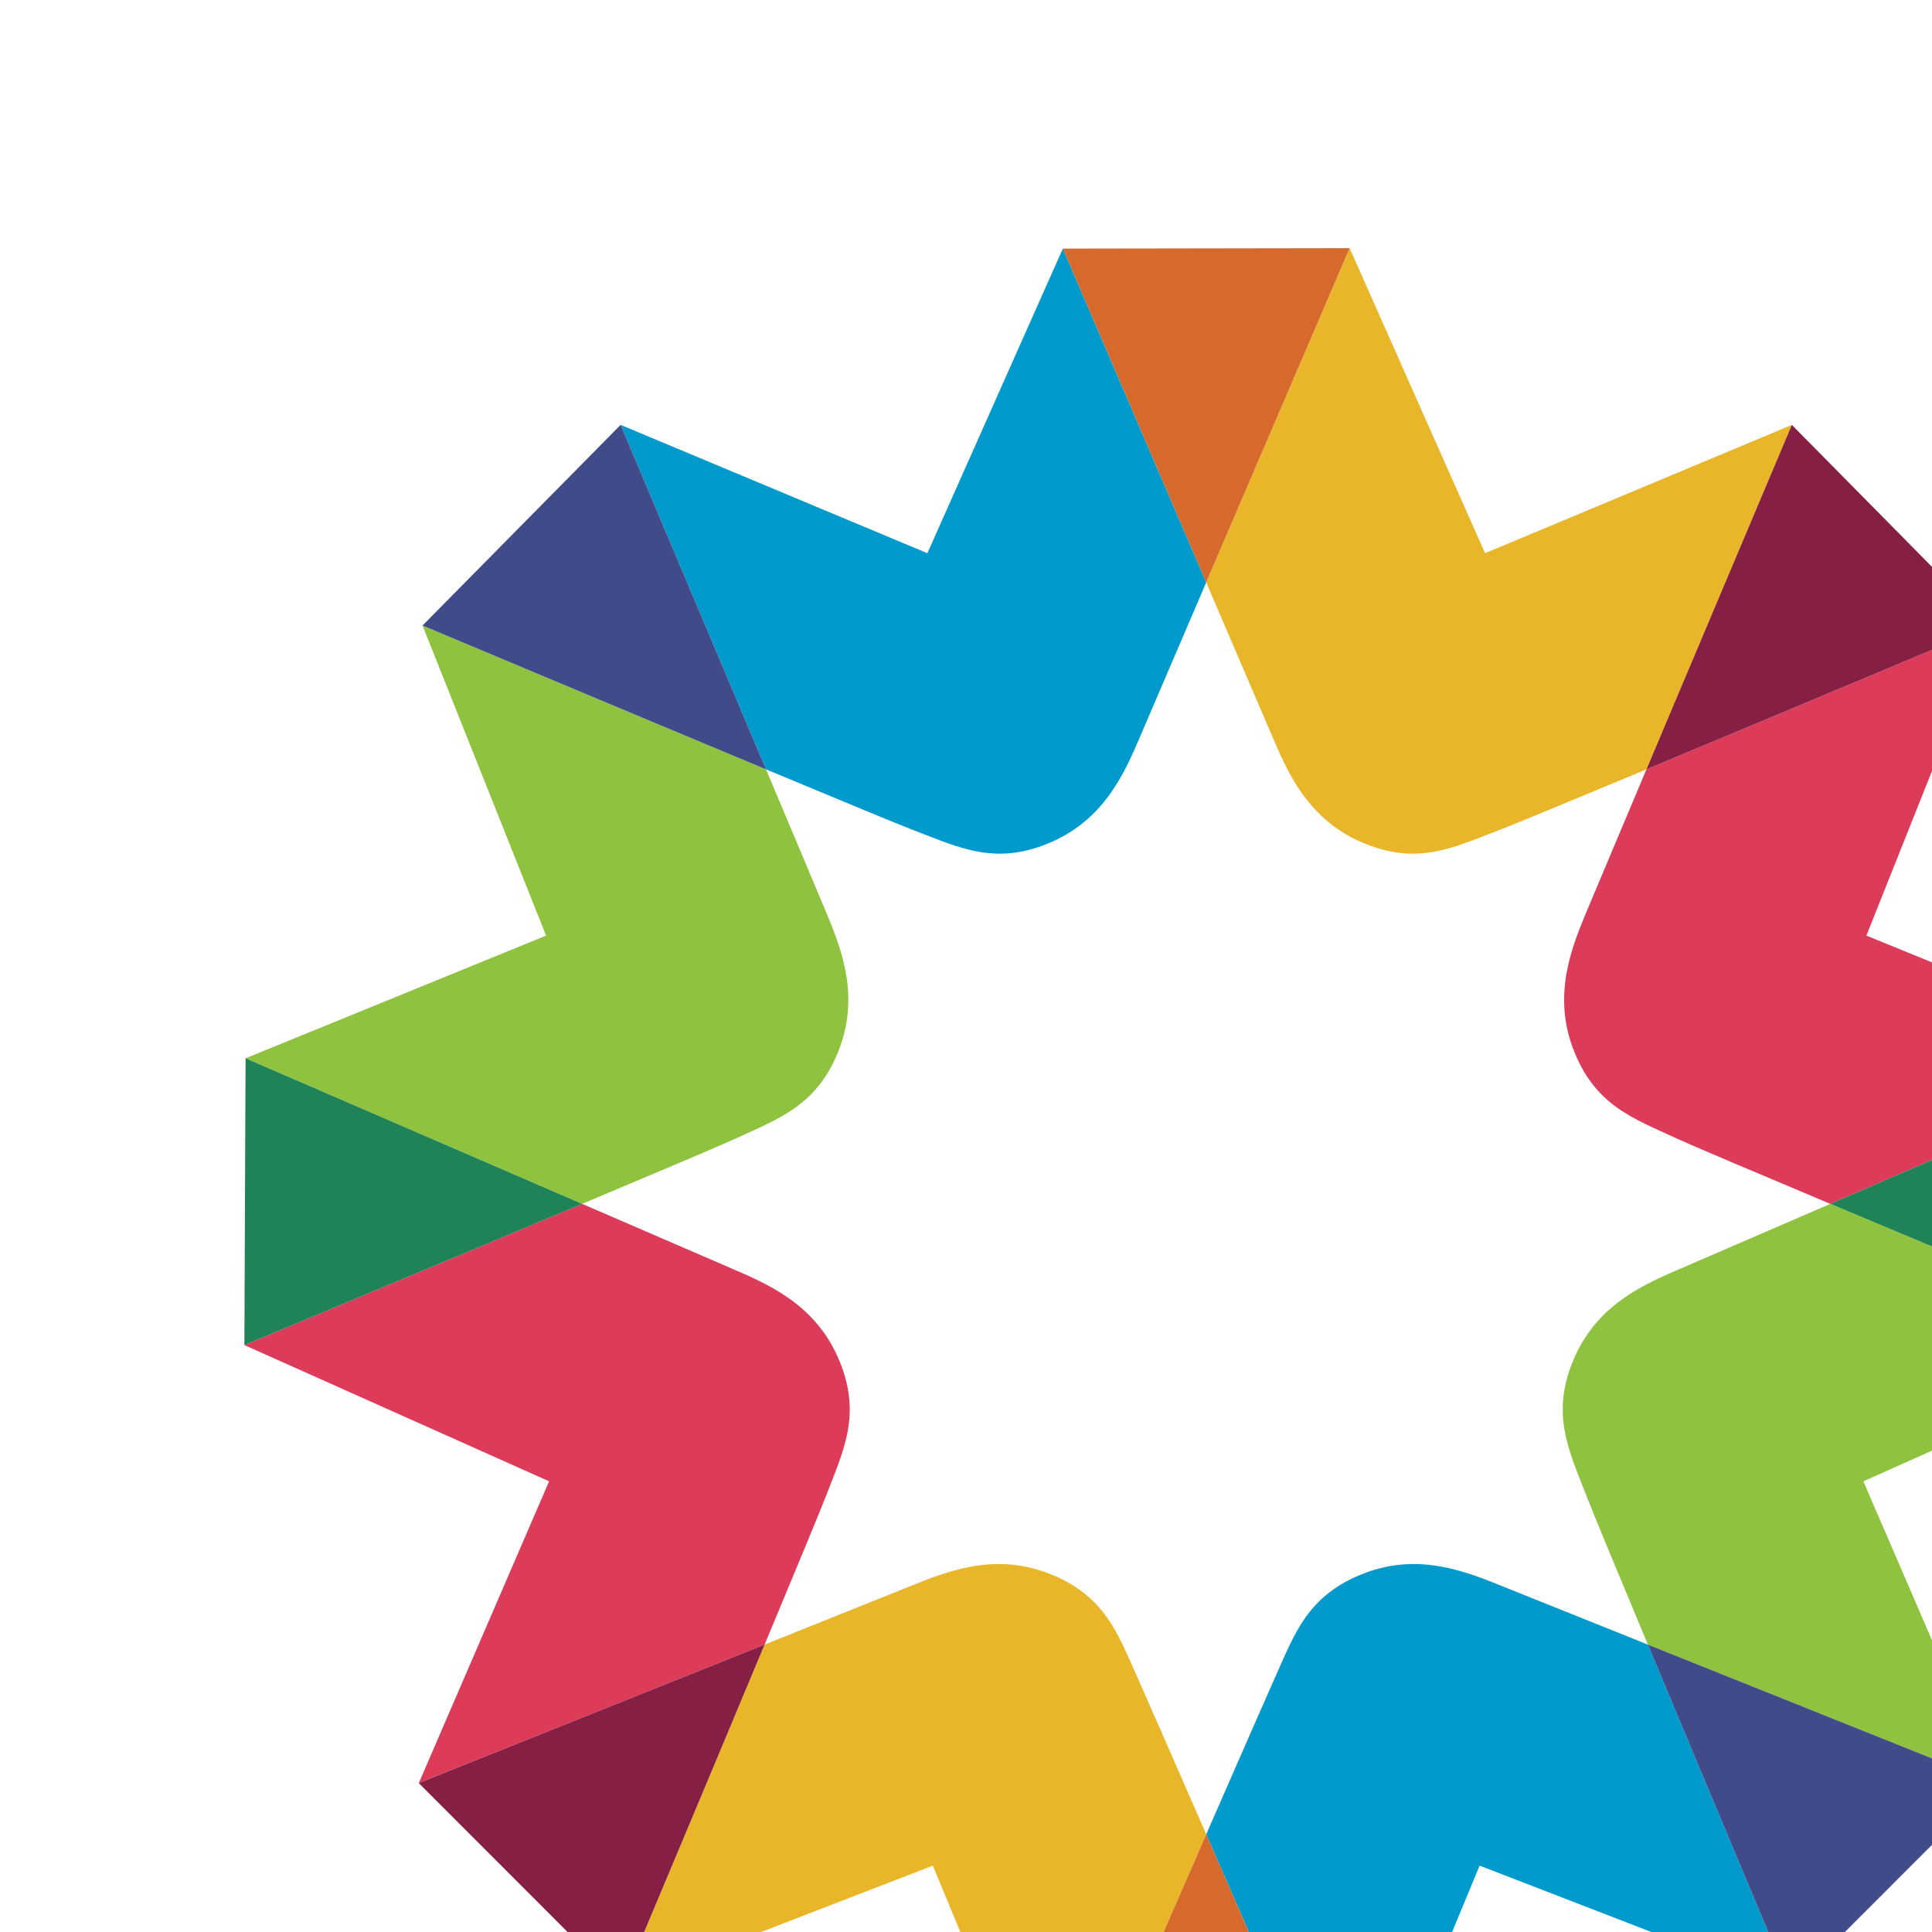
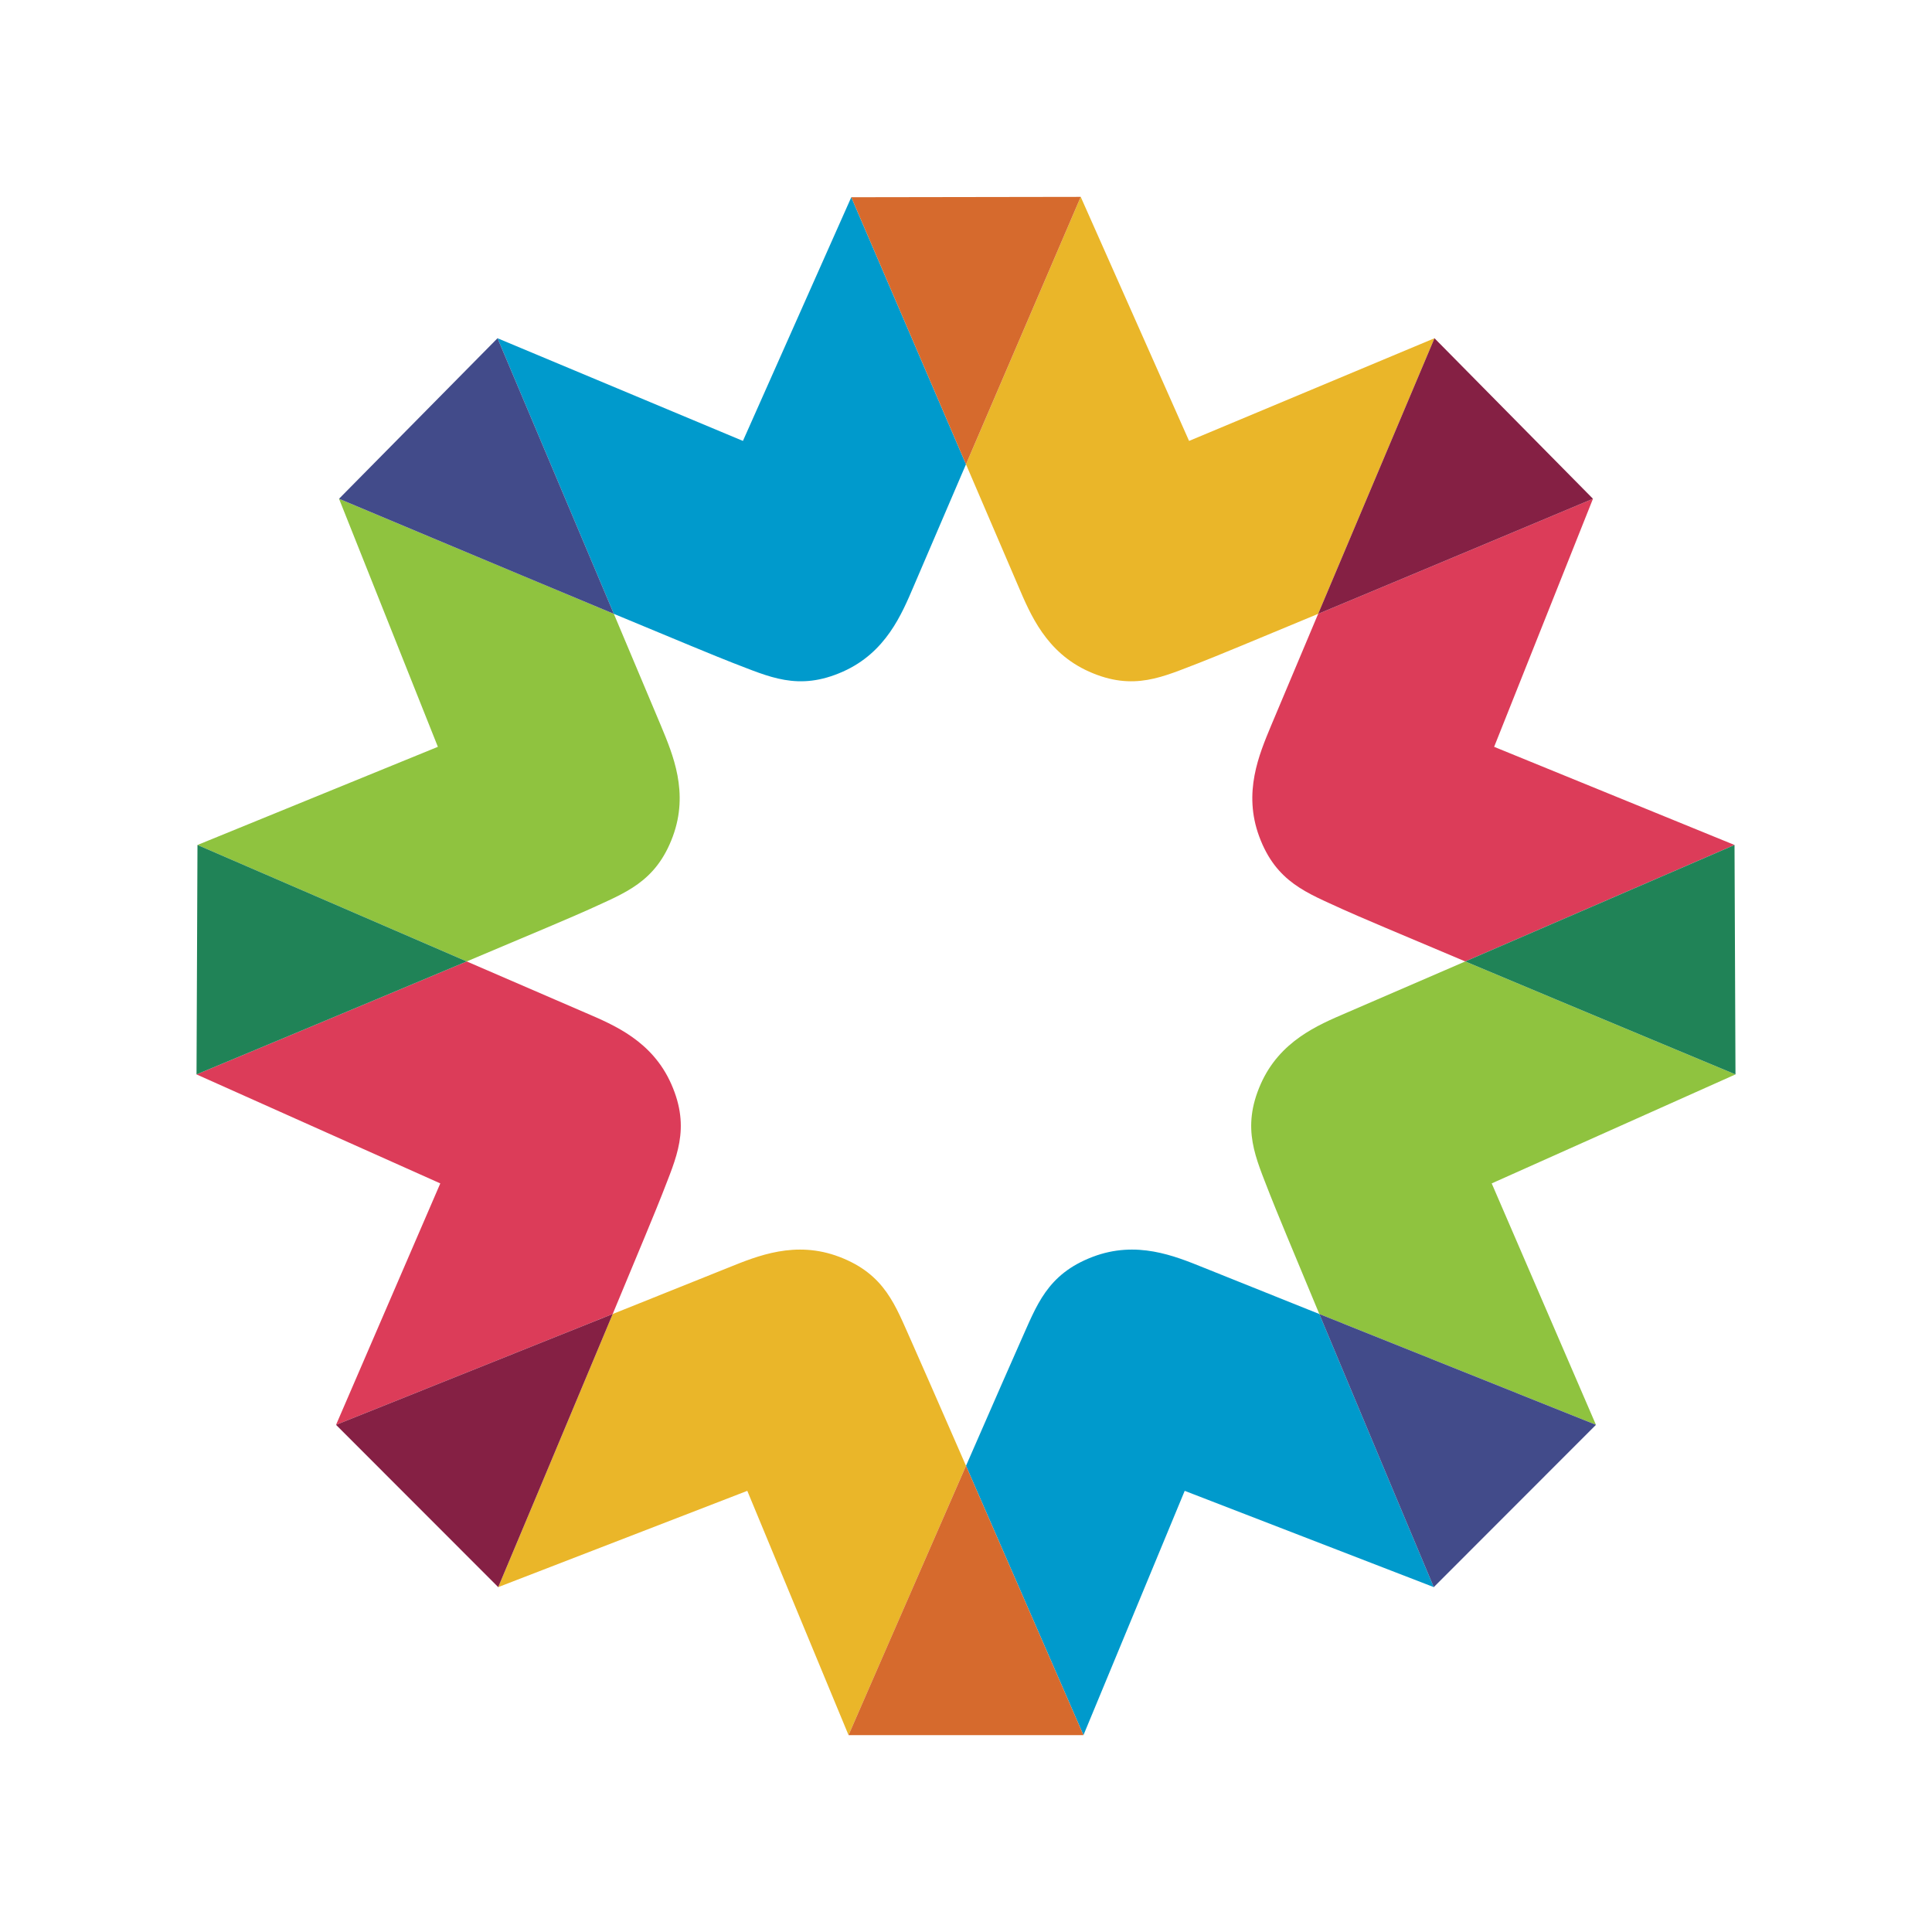
- <svg xmlns="http://www.w3.org/2000/svg" width="512px" height="512px" viewBox="0 0 512 512" version="1.1" style="background: #FFFFFF;">
-   <defs />
-   <g id="Icon" stroke="none" stroke-width="1" fill="none" fill-rule="evenodd">
-     <g id="learners-guild-icon-on-white">
-       <g id="Just-Mark-Color" transform="translate(64, 64)">
-         <g transform="translate(0, 1)">
-           <path d="M294.573,510.331 L328.112,429.41 L410.621,461.301 C410.621,461.301 388.755,409.291 372.703,370.832 C353.228,363.028 337.492,356.722 334.286,355.428 C324.739,351.583 312.157,346.365 297.631,351.896 C282.4,357.699 279.065,368.092 273.783,379.8 C272.09,383.56 264.642,400.566 255.666,421.121 C272.44,459.524 294.573,510.331 294.573,510.331" id="Fill-1" fill="#009ACC" />
-           <path d="M510.564,291.46 C510.564,291.46 459.409,270.153 421.058,254.037 C401.147,262.649 384.899,269.674 381.644,271.074 C372.188,275.142 359.621,280.395 353.317,294.607 C346.71,309.502 351.741,319.192 356.328,331.184 C357.763,334.933 364.468,351.103 372.702,370.832 C411.203,386.257 464.346,407.543 464.346,407.543 L429.812,327.565 L510.564,291.46 Z" id="Fill-3" fill="#8FC33F" />
-           <path d="M410.622,461.302 L464.346,407.542 C464.346,407.542 411.204,386.258 372.701,370.83 C388.754,409.291 410.622,461.302 410.622,461.302" id="Fill-5" fill="#424B8A" />
-           <path d="M356.695,176.006 C352.752,185.513 347.401,198.038 352.784,212.623 C358.428,227.913 368.788,231.356 380.439,236.755 C384.148,238.477 400.821,245.534 421.057,254.039 C459.001,237.629 510.248,215.458 510.248,215.458 L430.613,182.946 L463.355,100.772 C463.355,100.772 410.894,122.816 372.32,138.893 C364.377,157.729 358.003,172.861 356.695,176.006" id="Fill-7" fill="#DC3C59" />
-           <path d="M510.564,291.46 L510.247,215.458 C510.247,215.458 459,237.629 421.058,254.037 C459.409,270.153 510.564,291.46 510.564,291.46" id="Fill-9" fill="#208357" />
-           <path d="M272.943,129.631 C276.989,139.098 282.208,151.677 296.401,158.016 C311.282,164.665 320.984,159.66 332.988,155.102 C336.717,153.685 352.73,147.057 372.32,138.891 C388.38,100.815 410.859,47.596 410.859,47.596 L329.559,81.611 L293.665,0.764 C293.665,0.764 271.93,51.412 255.659,89.352 C264.377,109.658 271.531,126.329 272.943,129.631" id="Fill-11" fill="#EAB629" />
-           <path d="M463.356,100.772 L410.857,47.597 C410.857,47.597 388.38,100.816 372.321,138.892 C410.894,122.816 463.356,100.772 463.356,100.772" id="Fill-13" fill="#852044" />
-           <path d="M216.754,510.331 C216.754,510.331 238.888,459.524 255.664,421.121 C246.685,400.566 239.24,383.56 237.545,379.8 C232.262,368.092 228.927,357.699 213.697,351.896 C199.17,346.365 186.589,351.583 177.042,355.428 C173.836,356.722 158.1,363.028 138.625,370.832 C122.575,409.291 100.707,461.301 100.707,461.301 L183.216,429.41 L216.754,510.331 Z" id="Fill-15" fill="#EAB629" />
-           <path d="M155,331.185 C159.587,319.193 164.618,309.502 158.011,294.607 C151.707,280.396 139.14,275.142 129.684,271.074 C126.431,269.674 110.184,262.649 90.27,254.037 C51.919,270.153 0.764,291.46 0.764,291.46 L81.516,327.565 L46.982,407.543 C46.982,407.543 100.124,386.258 138.625,370.832 C146.86,351.101 153.565,334.933 155,331.185" id="Fill-17" fill="#DC3C59" />
-           <path d="M46.982,407.542 L100.706,461.302 C100.706,461.302 122.577,409.292 138.627,370.831 C100.124,386.257 46.982,407.542 46.982,407.542" id="Fill-19" fill="#852044" />
-           <path d="M130.888,236.756 C142.539,231.356 152.899,227.913 158.543,212.624 C163.926,198.039 158.576,185.513 154.632,176.006 C153.329,172.859 146.952,157.729 139.007,138.893 C100.433,122.815 47.972,100.773 47.972,100.773 L80.716,182.944 L1.079,215.458 C1.079,215.458 52.329,237.629 90.271,254.037 C110.506,245.535 127.179,238.475 130.888,236.756" id="Fill-21" fill="#8FC33F" />
-           <path d="M1.08,215.459 L0.763,291.46 C0.763,291.46 51.919,270.154 90.272,254.037 C52.327,237.63 1.08,215.459 1.08,215.459" id="Fill-23" fill="#208357" />
-           <path d="M178.339,155.102 C190.343,159.658 200.045,164.663 214.926,158.017 C229.119,151.678 234.34,139.098 238.384,129.631 C239.796,126.331 246.945,109.661 255.659,89.35 C239.383,51.453 217.662,0.882 217.662,0.882 L181.768,81.609 L100.471,47.596 C100.471,47.596 122.947,100.816 139.007,138.892 C158.599,147.058 174.61,153.686 178.339,155.102" id="Fill-25" fill="#009ACC" />
-           <path d="M293.665,0.765 L217.664,0.882 C217.664,0.882 239.384,51.453 255.657,89.35 C271.931,51.413 293.665,0.765 293.665,0.765" id="Fill-27" fill="#D66A2D" />
-           <path d="M100.47,47.596 L47.971,100.772 C47.971,100.772 100.433,122.816 139.006,138.892 C122.946,100.816 100.47,47.596 100.47,47.596" id="Fill-29" fill="#424B8A" />
-           <path d="M255.665,421.121 C238.887,459.525 216.755,510.331 216.755,510.331 L294.572,510.331 C294.572,510.331 272.441,459.525 255.665,421.121" id="Fill-31" fill="#D66A2D" />
-         </g>
-       </g>
-     </g>
+ <svg xmlns="http://www.w3.org/2000/svg" version="1.1" x="0" y="0" width="512" height="512" viewBox="0, 0, 512, 512">
+   <g id="Icon">
+     <path d="M287.128,459.827 L313.958,395.089 L379.966,420.603 C379.966,420.603 362.473,378.995 349.631,348.228 C334.051,341.984 321.463,336.939 318.898,335.904 C311.26,332.828 301.195,328.653 289.574,333.078 C277.389,337.721 274.721,346.035 270.496,355.401 C269.141,358.41 263.183,372.015 256.002,388.459 C269.421,419.181 287.128,459.827 287.128,459.827" fill="#009ACC" id="Fill-1" />
+     <path d="M459.92,284.73 C459.92,284.73 418.996,267.684 388.316,254.791 C372.386,261.681 359.388,267.301 356.784,268.421 C349.219,271.675 339.165,275.878 334.122,287.247 C328.837,299.163 332.862,306.916 336.531,316.509 C337.679,319.508 343.043,332.444 349.631,348.227 C380.432,360.568 422.946,377.596 422.946,377.596 L395.318,313.614 L459.92,284.73 z" fill="#8FC33F" id="Fill-3" />
+     <path d="M379.966,420.603 L422.946,377.595 C422.946,377.595 380.432,360.569 349.63,348.226 C362.472,378.995 379.966,420.603 379.966,420.603" fill="#424B8A" id="Fill-5" />
+     <path d="M336.825,192.366 C333.67,199.972 329.39,209.992 333.697,221.66 C338.212,233.892 346.499,236.646 355.821,240.966 C358.787,242.343 372.126,247.989 388.314,254.793 C418.67,241.665 459.667,223.928 459.667,223.928 L395.96,197.919 L422.153,132.18 C422.153,132.18 380.184,149.815 349.325,162.676 C342.971,177.745 337.871,189.851 336.825,192.366" fill="#DC3C59" id="Fill-7" />
+     <path d="M459.92,284.73 L459.667,223.928 C459.667,223.928 418.669,241.665 388.316,254.791 C418.996,267.684 459.92,284.73 459.92,284.73" fill="#208357" id="Fill-9" />
+     <path d="M269.823,155.266 C273.06,162.84 277.235,172.904 288.59,177.975 C300.494,183.294 308.256,179.29 317.859,175.643 C320.843,174.51 333.653,169.208 349.325,162.675 C362.173,132.214 380.156,89.638 380.156,89.638 L315.116,116.85 L286.401,52.173 C286.401,52.173 269.013,92.692 255.996,123.043 C262.971,139.288 268.694,152.625 269.823,155.266" fill="#EAB629" id="Fill-11" />
+     <path d="M422.153,132.179 L380.154,89.639 C380.154,89.639 362.173,132.215 349.325,162.676 C380.184,149.815 422.153,132.179 422.153,132.179" fill="#852044" id="Fill-13" />
+     <path d="M224.873,459.827 C224.873,459.827 242.579,419.181 256,388.459 C248.817,372.015 242.861,358.41 241.505,355.401 C237.279,346.035 234.611,337.721 222.426,333.078 C210.805,328.653 200.74,332.828 193.102,335.904 C190.538,336.939 177.949,341.984 162.369,348.228 C149.529,378.995 132.034,420.603 132.034,420.603 L198.042,395.089 L224.873,459.827 z" fill="#EAB629" id="Fill-15" />
+     <path d="M175.469,316.51 C179.138,306.916 183.163,299.164 177.878,287.248 C172.835,275.878 162.781,271.675 155.216,268.421 C152.614,267.301 139.616,261.681 123.685,254.792 C93.004,267.685 52.08,284.73 52.08,284.73 L116.682,313.614 L89.055,377.596 C89.055,377.596 131.568,360.568 162.369,348.227 C168.957,332.443 174.321,319.508 175.469,316.51" fill="#DC3C59" id="Fill-17" />
+     <path d="M89.054,377.596 L132.034,420.604 C132.034,420.604 149.53,378.996 162.371,348.227 C131.568,360.567 89.054,377.596 89.054,377.596" fill="#852044" id="Fill-19" />
+     <path d="M156.179,240.966 C165.5,236.647 173.788,233.892 178.303,221.661 C182.61,209.993 178.329,199.973 175.175,192.367 C174.132,189.849 169.031,177.745 162.674,162.676 C131.815,149.813 89.846,132.18 89.846,132.18 L116.042,197.917 L52.332,223.929 C52.332,223.929 93.332,241.665 123.685,254.791 C139.874,247.99 153.212,242.342 156.179,240.966" fill="#8FC33F" id="Fill-21" />
+     <path d="M52.333,223.929 L52.08,284.73 C52.08,284.73 93.004,267.685 123.686,254.792 C93.331,241.666 52.333,223.929 52.333,223.929" fill="#208357" id="Fill-23" />
+     <path d="M194.141,175.643 C203.744,179.288 211.505,183.292 223.41,177.975 C234.764,172.904 238.941,162.841 242.176,155.267 C243.306,152.627 249.025,139.29 255.996,123.042 C242.975,92.724 225.599,52.267 225.599,52.267 L196.884,116.849 L131.846,89.639 C131.846,89.639 149.827,132.215 162.675,162.675 C178.348,169.208 191.157,174.51 194.141,175.643" fill="#009ACC" id="Fill-25" />
+     <path d="M286.401,52.174 L225.6,52.268 C225.6,52.268 242.976,92.724 255.995,123.042 C269.014,92.692 286.401,52.174 286.401,52.174" fill="#D66A2D" id="Fill-27" />
+     <path d="M131.845,89.639 L89.846,132.179 C89.846,132.179 131.815,149.814 162.674,162.675 C149.826,132.215 131.845,89.639 131.845,89.639" fill="#424B8A" id="Fill-29" />
+     <path d="M256.001,388.458 C242.578,419.182 224.873,459.826 224.873,459.826 L287.127,459.826 C287.127,459.826 269.422,419.182 256.001,388.458" fill="#D66A2D" id="Fill-31" />
  </g>
</svg>
